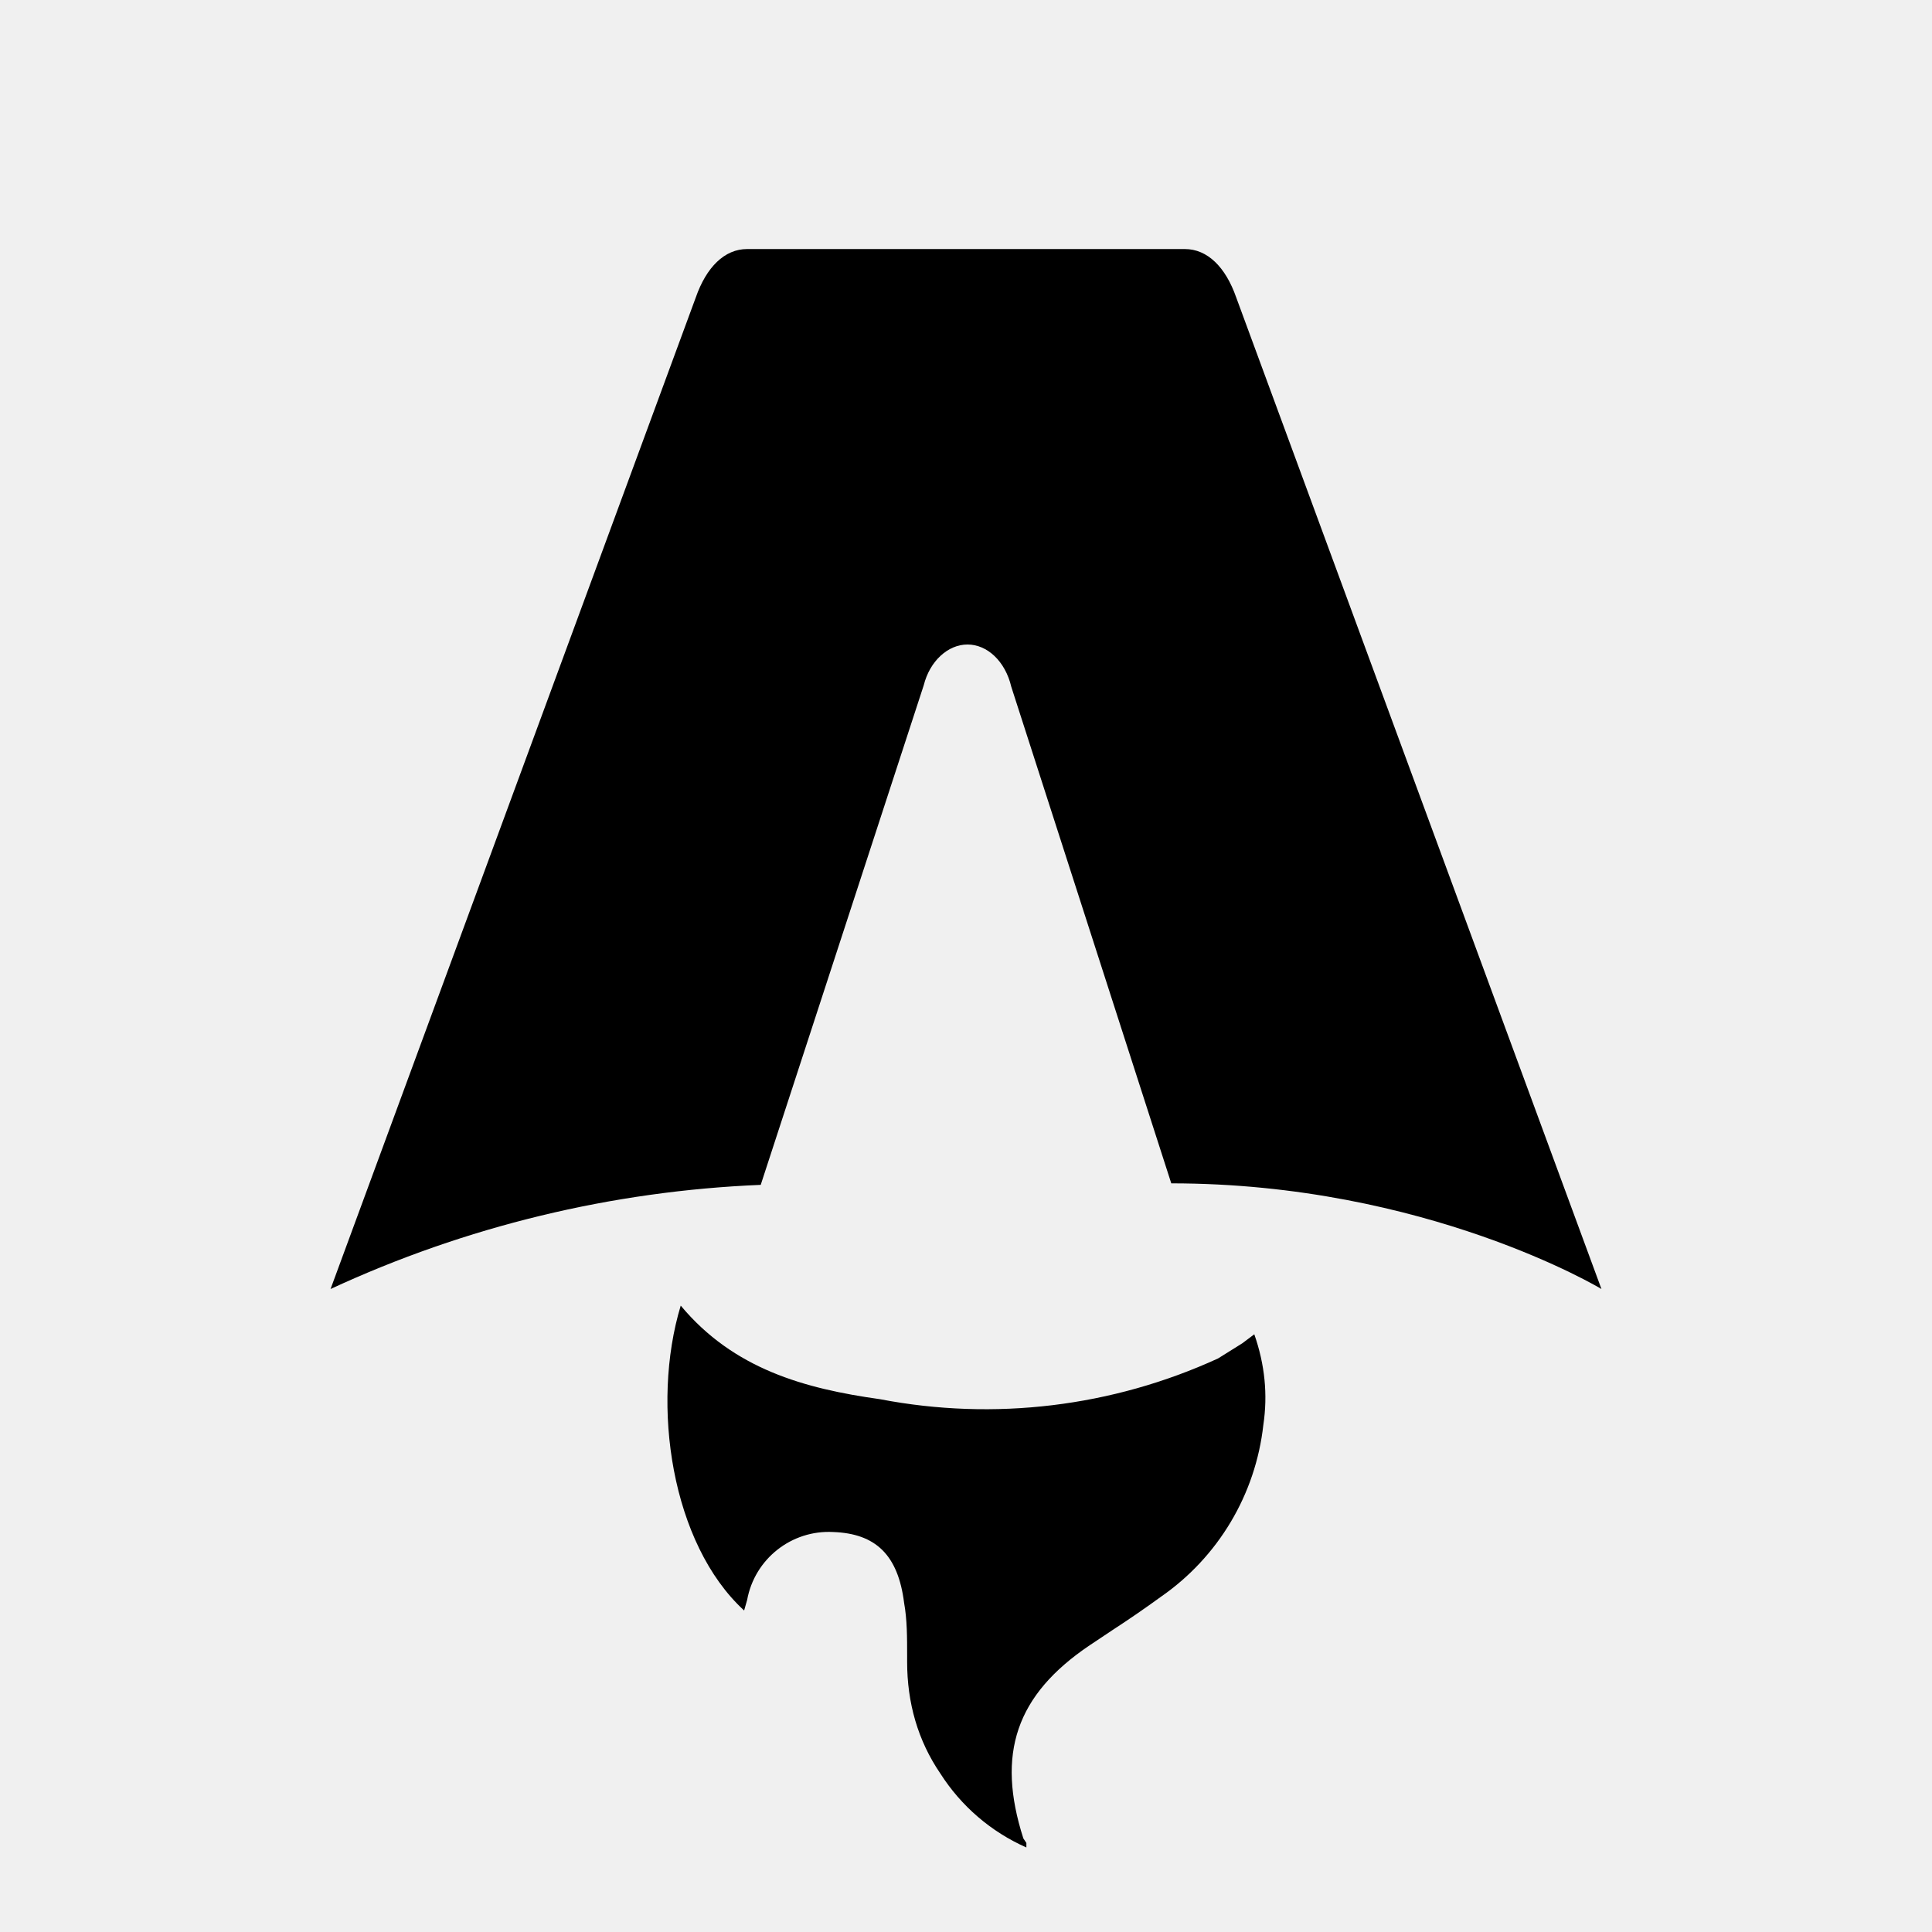
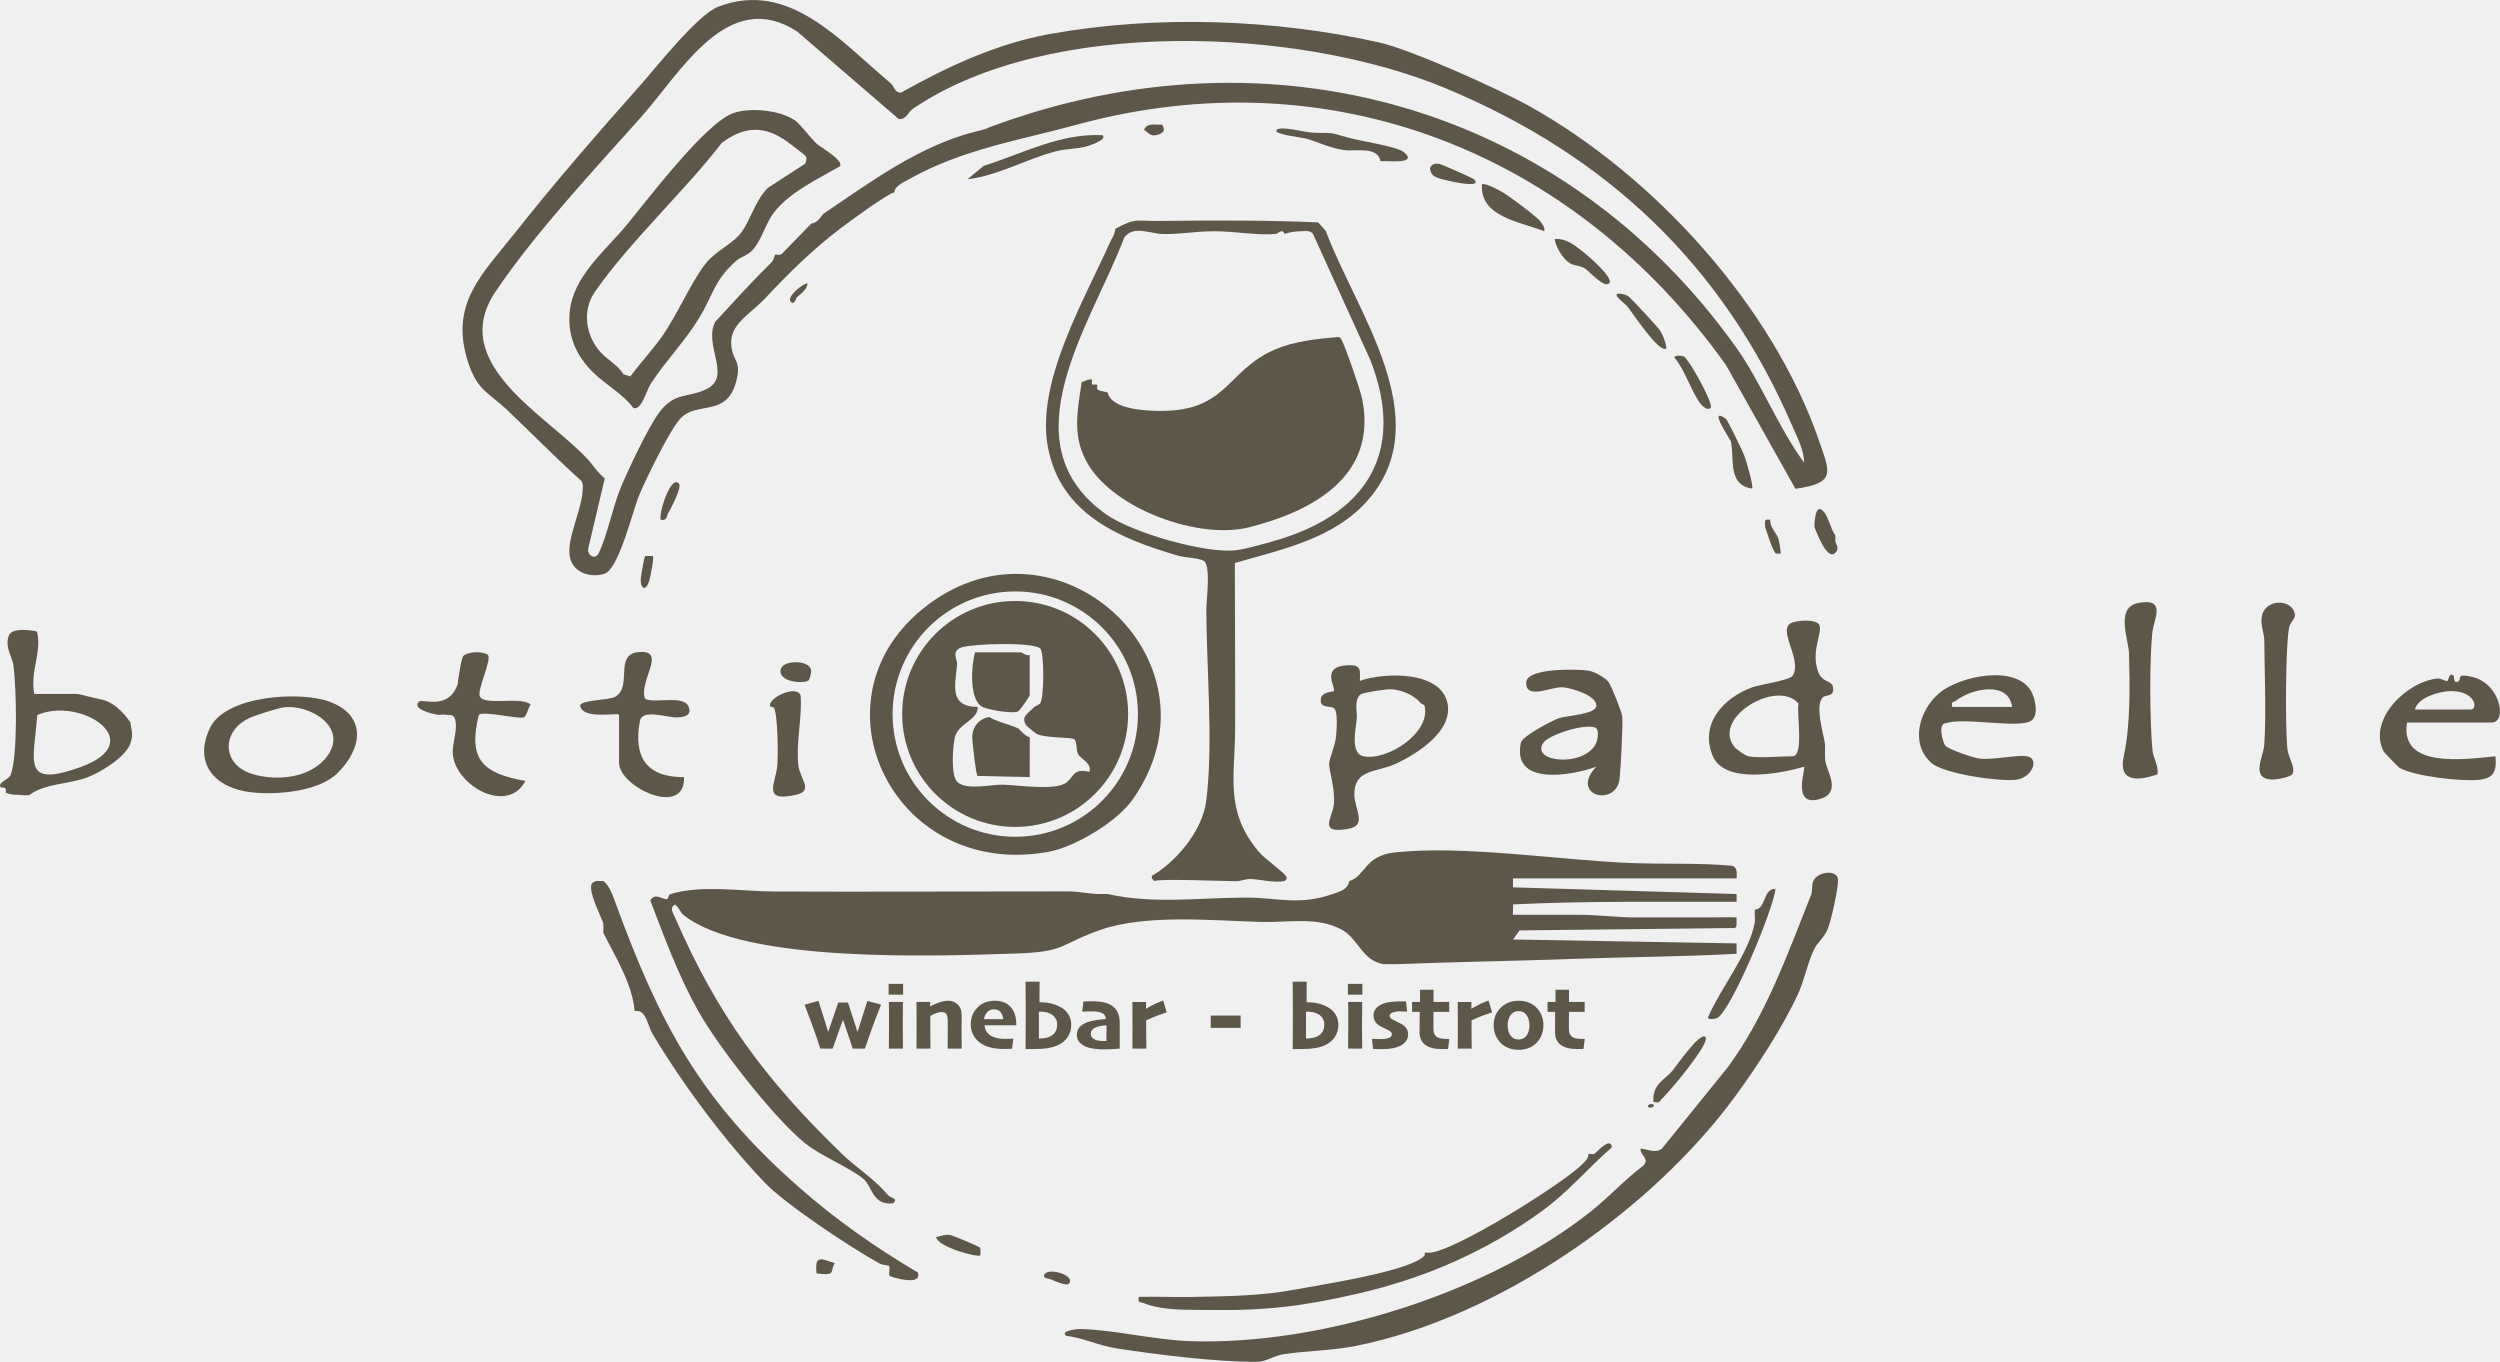
- <svg xmlns="http://www.w3.org/2000/svg" fill="none" viewBox="0 0 128 128">
-   <path d="M50.4 78.5a75.1 75.1 0 0 0-28.5 6.9l24.2-65.7c.7-2 1.9-3.2 3.4-3.2h29c1.5 0 2.7 1.2 3.4 3.2l24.2 65.7s-11.6-7-28.5-7L67 45.5c-.4-1.7-1.6-2.8-2.9-2.8-1.3 0-2.5 1.1-2.9 2.7L50.4 78.5Zm-1.1 28.2Zm-4.2-20.2c-2 6.6-.6 15.8 4.2 20.2a17.5 17.5 0 0 1 .2-.7 5.5 5.5 0 0 1 5.7-4.5c2.8.1 4.3 1.5 4.7 4.7.2 1.1.2 2.3.2 3.5v.4c0 2.7.7 5.2 2.2 7.4a13 13 0 0 0 5.7 4.9v-.3l-.2-.3c-1.8-5.6-.5-9.5 4.4-12.8l1.5-1a73 73 0 0 0 3.2-2.2 16 16 0 0 0 6.8-11.4c.3-2 .1-4-.6-6l-.8.6-1.6 1a37 37 0 0 1-22.4 2.7c-5-.7-9.7-2-13.2-6.2Z" />
-   <style>
-         path { fill: #000; }
-         @media (prefers-color-scheme: dark) {
-             path { fill: #FFF; }
-         }
+ <svg xmlns="http://www.w3.org/2000/svg" id="Layer_2" data-name="Layer 2" viewBox="0 0 961.94 524.02">
+   <defs>
+     <style>
+       .cls-1 {
+         fill: #5c5749;
+       }
    </style>
+   </defs>
+   <g id="Layer_1-2" data-name="Layer 1">
+     <path class="cls-1" d="M14.2,243c2.1,7.53-2.79,15.66-1,24h16.5c.48,0,6.56,1.62,8.94,2.06,5.03.94,8.85,4.99,11.56,8.94.16,2.76,1.33,4.1,0,8-1.8,5.28-11.41,11.12-16.44,13.06-7.15,2.75-16.65,2.32-22.56,6.94-.65-.06-1.36.09-2,0-2.23-.32-4.73.08-7-1,.55-2.78-1.69-1.75-1.92-2.05-1.44-1.86,3.13-2.93,3.82-4.76,2.83-7.62,2.19-33.06,1.14-41.71-.47-3.85-3.45-7.32-1.89-11.84,1.11-3.2,8.37-2.27,10.86-1.63ZM14.34,275.14c-1.33,17.94-6.18,28.15,16.55,20.05,27.1-9.65.07-27.4-16.55-20.05Z" />
+     <path class="cls-1" d="M748.42,286.78c1.08,1.57,10.98,4.84,13.39,5.12,5.4.62,15.47-1.84,18.74-.74,4.06,1.36,1.13,8.16-4.83,8.87-6.46.77-27.82-2.25-32.57-6.47-8.49-7.54-4.56-20.51,3.13-26.96s29.43-11.12,35.33-.5c1.53,2.76,3.09,9.71-.41,11.42-5.6,2.74-24.93-1.55-32.29.7-3.52-.03-1.35,7.32-.49,8.57ZM774.2,272c-1.42-10.21-15.64-7.08-21.74-2.29-.82.64-1.82-.03-1.26,2.29h23Z" />
+     <path class="cls-1" d="M129.75,297.58c-7.22,7.03-23.18,8.36-32.92,7.29-13.97-1.52-22.61-10.88-16.03-24.78,5.91-12.47,34.52-14.29,45.92-10.12,14.58,5.33,12.77,18.11,3.03,27.6ZM108.95,272.22c-2.54.42-10.55,2.93-12.98,4.06-10.82,5.01-10.73,17.86.98,21.49,9.65,2.99,23.14,1.65,29.26-7.25,7.7-11.21-7.84-19.84-17.25-18.29Z" />
+     <path class="cls-1" d="M926.2,278c-3.12,18.02,22.71,14.08,34,13,.53,5.72-.6,8.5-6.44,9.07-6.78.66-24.61-1.33-30.5-4.62-.39-.22-5.83-5.83-6.04-6.22-6.33-11.99,8.45-26.85,20.58-28.15,1.51-.16,2.84.97,3.84.98.55,0,.54-3.69,2.53-2.02.13.11-.16,3.73,1.99,1.92.97-.82-1.25-2.96,5.09-1.5,10.88,2.51,13.6,17.55,7.44,17.55h-32.5ZM929.2,273h21.5c2.89,0,1.83-7.33-8.02-7.07-4.19.11-12.34,2.44-13.48,7.07Z" />
+     <path class="cls-1" d="M176.2,262c.69-3.2.82-6.47,1.97-9.52,1.82-1.83,7.46-1.97,9.45-.58s-4.29,13.77-2.95,16.15c2.02,3.59,15.29-.19,19.52,2.96-.83,1.1-1.69,4.8-2.66,5.04-2.67.66-15.63-2.62-17.28-1-4.35,17.39,1.68,22.55,17.94,25.44-6.91,13.01-26.69,1.99-27.93-10.1-.45-4.36,2.12-9.74.79-13.75-.69-2.1-2.39-1.37-3.86-1.64-.92-.16-2.11.18-3,0-1.79-.36-9.87-2.13-7-4.99,1.4-1.4,11.49,3.67,15-7.01.09-.28-.07-.67,0-1Z" />
+     <path class="cls-1" d="M830.17,297.96c-7.51,2.52-15.3,3.29-12.95-7.3,2.5-11.24,2.32-26.43,1.98-39.16-.14-5.36-5.43-17.79,3.54-19.49,11.11-2.11,5.93,6.32,5.41,11.43-1.11,10.83-.96,34.11.05,45.06.31,3.32,2.42,6.04,1.97,9.45Z" />
+     <path class="cls-1" d="M882.04,297.85c-.75,1.21-6.46,2.24-8.25,2.1-7.85-.62-2.85-8.73-2.55-13.41.8-12.25.1-27.5,0-40.09-.03-3.03-1.46-5.54-1-8.87,1.07-7.8,12.42-7.06,12.78-.93.09,1.45-1.81,2.95-2.16,4.51-1.49,6.62-1.6,39.88-.69,47.36.33,2.73,3.24,7.08,1.87,9.32Z" />
+     <path class="cls-1" d="M321.2,486c-2.07,3.56.74,4.88-7,4-.88-7.78,2.2-5.32,7-4Z" />
+     <path class="cls-1" d="M701.46,268.25c-3.25,3.06.05,13.54.64,17.35.39,2.51-.19,5.07.33,7.67.8,4.02,6.16,11.82-2.29,14.21-10.93,3.1-5.24-11.85-5.95-12.48-8.87,2.64-30.71,6.92-35.24-4.27-5-12.35,4.31-22.23,15.23-26.26,2.76-1.02,14.4-2.69,15.56-4.44,3.9-5.9-5.6-17.1-.87-20.12,2.02-1.29,10.36-1.92,11.23.72,1.08,3.28-3.29,9.72-.62,17.58,1.63,4.82,5.47,3.31,5.79,6.27.76,3.74-2.8,2.81-3.81,3.76ZM672.7,291c3.92.78,12.41,0,17,0s1.47-16.77,2.32-20.29c-8.11-9.62-33.56,5.44-24.68,16.65.83,1.05,4.32,3.43,5.36,3.63Z" />
+     <path class="cls-1" d="M238.2,275c-.87-.87-14.07,2.02-14.98-3.5.16-2.21,11.11-2.01,13.55-3.43,6.71-3.91-.6-16.2,8.9-17.15,11.44-1.14-.25,11.52,2.59,18.02,4.35,2.04,16.87-2.44,17.01,4.57.04,2.19-2.95,2.43-4.59,2.52-4.08.22-13.57-3.53-14.48,1.47-2.55,13.86,2.64,21.63,17.01,21.51.51,15.88-25.01,3.79-25.01-5.5v-18.5Z" />
+     <g>
+       <path class="cls-1" d="M435.81,307.65c-5.99,8.52-22.04,18.21-32.36,20.1-61.17,11.2-94.67-61.97-43.99-96.77,49.94-34.3,112.7,25.03,76.35,76.67ZM437.85,274.77c0-26.07-21.13-47.2-47.2-47.2s-47.2,21.13-47.2,47.2,21.13,47.2,47.2,47.2,47.2-21.13,47.2-47.2Z" />
+       <path class="cls-1" d="M523.21,262c9.45-3.38,31.35-4,33.79,8.75,2.01,10.52-11.36,19.07-19.58,22.96-7.73,3.66-16.24,2.07-16.29,11.79-.03,6.11,5.23,12.09-2.47,13.44-11.63,2.04-6-4.19-5.42-9.41.63-5.71-2.02-13.55-1.82-15.86.19-2.15,2.35-6.88,2.66-10.3.21-2.38.84-9.72-.84-10.9-1.45-1.02-5.07.15-5.07-2.98,0-3.47,4.73-3.22,5.02-3.53,1.11-1.18-5.58-9.58,5.57-10,4.86-.18,4.69,1.61,4.46,6.04ZM546.67,270.55c-2.57-3.1-7.21-5.03-11.26-5.34-1.77-.14-11.06,1.25-11.97,2.03-2.49,2.15-1.2,6.71-1.37,9.14-.25,3.63-2.78,13.57,2.61,14.63,9.02,1.79,25.79-8.88,23.5-19.29-.16-.73-1.18-.77-1.52-1.17Z" />
+       <path class="cls-1" d="M618.85,262.35c1.13,1.29,5.16,11.72,5.35,13.24.33,2.62-.61,20.39-1,23.93-1.22,11.26-19.54,6.7-9-4.51-9.55,3.49-32.72,7.54-28.97-9.31.54-2.41,11.96-8.49,14.77-9.41s14.28-1.45,14.25-4.8c-.04-4.09-9.84-6.8-13-7.05-4.09-.33-14.42,5.13-13.98-1.98.33-5.48,19.28-5,23.46-4.49,2.57.31,6.45,2.45,8.13,4.37ZM614.06,280.13c-3.35-2.09-18.26,2.44-20.37,5.87-4.49,7.28,15.46,9.31,20.31.28.75-1.39,1.38-5.33.06-6.15Z" />
+       <path class="cls-1" d="M297.79,272.35c-.18-.36-1.34-.35-1.41-.49-1.4-3.09,10.2-8.72,11.68-4.21.62,8.95-1.85,17.88-.86,26.86.56,5.08,5.93,9.75-.72,11.27-13.68,3.13-7.9-4.41-7.38-11.46.31-4.2.24-18.92-1.32-21.98Z" />
+       <path class="cls-1" d="M706.2,206c0,.66.03,1.34,0,2-.05,1.16,1.44,2.54.53,4.01-3.24,5.21-7.65-7.05-8.53-9.01.06-.65-.12-1.43,0-2,.17-.76.3-6.07,2.49-4.99,2.62,1.29,3.68,7.83,5.51,9.99Z" />
+       <path class="cls-1" d="M311.05,261.86c-2.08,1.32-11.57.61-10.69-4.21.67-3.68,10.78-3.94,11.7.07.21.9-.49,3.81-1.01,4.15Z" />
+       <path class="cls-1" d="M251.2,214c.57.55-.89,7.72-1.32,9.19-1.5,5.11-3.78,3.05-3.27-1.21.13-1.05,1.31-7.71,1.61-7.98.11-.1,2.88-.1,2.99,0Z" />
+       <g>
+         <path class="cls-1" d="M246.2,33c6.39-7.19,22.19-27.33,30.11-30.39,27.28-10.56,47.07,13.29,66.42,29.42,1.33,1.11,1.48,3.68,3.97,3.61,17.88-10.02,36.78-18.85,57.12-22.53,40.93-7.4,86.29-5.79,126.61,3.17,12.57,2.79,46.43,18.05,58.3,24.7,47.7,26.71,93.27,76.58,111.25,128.75,4.25,12.32,6.42,16.11-9.13,18.36l-26.68-47.54c-58.24-81.83-152.07-119.26-249.96-92.54-21.08,5.75-44.08,9.41-64.51,20.99-1.66.94-5.7,2.69-5.49,5.01-2.03-.01-18.08,11.76-21,14-10.88,8.35-19.89,17.23-29,27-2.47,2.65-7.59,6.48-10.02,9.47-2.17,2.67-3.17,5.28-2.77,8.74.72,6.16,4.04,5.57,1.78,13.79-3.76,13.72-15.08,7.17-21.44,14.06-4.07,4.42-13.1,23.02-15.74,29.26s-7.87,28.8-13.52,30.47-12.56-.58-13.35-7.26,4.37-16.78,4.99-24.17c.12-1.5.38-2.95-.45-4.34-9.8-8.79-19.04-18.26-28.55-27.29-6.87-6.52-11.43-7.32-14.98-18.2-7.4-22.71,5.37-33.95,18.06-50.02,15.15-19.18,31.58-38.08,47.98-56.52ZM317.2,82c18.12-12.21,37.06-26.3,58.96-31.57,4.15-1,2.51-.7,5.27-1.73,107.51-39.84,220.36-7.93,286.59,84.97,9.54,13.38,16.23,30.89,26.16,44.33-.08-4.93-2.58-9.53-4.5-13.99-26.79-62.14-71.59-104.39-133.8-130.2-56.09-23.28-152.24-27.42-204.47,7.94-2.07,1.4-2.57,4.29-5.57,4.07l-39.19-33.75c-26.59-17.14-44.59,15.71-59.95,32.96-18.43,20.68-40.5,44.25-55.95,67.05-18.65,27.54,18.73,47.07,35.08,64.28,2.21,2.33,4.09,5.59,6.88,7.68l-6.32,26.78c-.78,2.65,2.58,4.98,4.03,1.93,3.42-7.2,5.26-17.58,8.56-25.44,2.94-7.02,10.32-22.62,14.55-28.45,6.06-8.34,11.59-5.58,18.67-9.33,9.33-4.94-1.64-16.89,3.02-25.73,7.1-7.7,14.04-15.39,21.54-22.77,1.12-1.1,1.3-2.92,1.43-3.02.25-.18,1.89.38,2.64-.32l11.36-11.68c2.56-.19,3.91-3.27,5-4Z" />
+         <path class="cls-1" d="M446.2,85c.67-.01,1.33,0,2,0,19.62-.25,39.37-.28,58.98.57l2.93,3.25c11.49,30.88,43.18,72.11,16.6,103.2-13.04,15.25-33.2,19.3-51.57,24.6,0,21.31.19,42.62.11,63.93-.07,18.11-4.05,31.48,8.93,46.99,2.64,3.15,8.97,7.33,10.61,9.52.91,1.22-.58,1.83-.59,1.96-4.4.82-9.52-.81-13.5-.8-1.56,0-3.2.84-4.96.84-4.07.02-30.34-1.07-31.54-.04-.39-.19-.81-.97-1-1v-1c9.56-5.53,19.42-17.47,20.89-28.61,2.87-21.85.12-51.46.07-73.85,0-3.53,1.95-17.5-1.18-18.87-2.62-1.15-7.01-1.08-9.99-1.96-22.6-6.65-44.95-16.02-49.79-41.71-4.69-24.91,13.88-56.28,24-79,.91-2.04,1.43-1.76,2-5,7.91-4.42,8.31-2.85,17-3ZM466.2,89c-6.13.03-12.05,1.15-18.55,1.05-5.15-.08-11.51-3.49-15.05,1.31-12.33,32.84-46.05,79.07-6.86,106.63,9.83,6.91,37.87,15.08,49.71,13.74,4.13-.47,13.31-3.08,17.57-4.42,33.69-10.58,47.74-34.38,34.22-68.86l-22.04-48.46c-1.14-1.54-3.25-1.02-5-1-2.28.03-3.86.43-6,1-.71-2.29-2.7-.03-3,0-7.51.75-16.04-1.08-24-1-.33,0-.67,0-1,0Z" />
+         <path class="cls-1" d="M531.2,62c-1.26-5.95-9.57-3.56-14.22-4.28-5.63-.87-9.52-3-14.57-4.43-1.2-.34-12.62-1.56-11.21-3.28s11.03.9,13.55,1.02c8.35.41,5.4-.58,14,1.92,4.56,1.32,18.68,3.34,21.42,5.58,5.2,4.25-4.05,3.55-6.97,3.47-.67-.02-1.33.01-2,0Z" />
+         <path class="cls-1" d="M372.2,69l6.32-5.18c14.94-4.74,29.57-12.66,45.68-11.81,2.19,1.9-6.02,4.34-6.95,4.54-3.73.83-7.19.66-11.26,1.74-11.33,3.01-21.98,9.26-33.79,10.71Z" />
+         <path class="cls-1" d="M578.84,74.38c2.42,1.51,12.69,9.1,13.98,10.97.79,1.15,1.68,2.08,1.38,3.64-9-3.65-24.79-5.41-23.99-17.99.92-.99,7.39,2.6,8.63,3.37Z" />
+         <path class="cls-1" d="M609.78,97.42c1.57,1.23,11.34,9.73,9.42,11.57-2.12,2.03-7.56-4.68-9.64-5.85-1.76-.99-3.76-.88-5.28-1.72-2.74-1.5-5.65-6.24-6.07-9.42,4.65-.46,8.21,2.79,11.57,5.42Z" />
+         <path class="cls-1" d="M664.07,161.14c.65.46,6.49,12.5,7.16,14.33s3.61,11.83,2.96,12.53c-9.79-1.44-6.64-12.11-8.23-18.26-.15-.59-9.12-13.73-1.89-8.6Z" />
+         <path class="cls-1" d="M626.91,114.31c1.16.95,10.95,11.53,11.75,12.74,1.25,1.89,2.28,4.67,2.54,6.95-2.48,2.58-13.57-14.38-15.08-16.18-.6-.71-6.02-4.66-3.41-4.83,1.54,0,2.98.33,4.2,1.32Z" />
+         <path class="cls-1" d="M648,137.23c1.87,1.02,11.61,18.38,10.2,19.77-1.01,1-2.94-.41-3.86-1.63-3.72-4.91-5.92-12.96-10.13-17.87.41-.97,3.07-.66,3.79-.27Z" />
+         <path class="cls-1" d="M567.2,69.02c3.51,3.59-8.96.77-10,.49-3.25-.89-6.79-1.04-6.97-4.93.88-1.47,1.73-1.75,3.4-1.58.74.07,13.04,5.49,13.56,6.02Z" />
+         <path class="cls-1" d="M679.2,203c-.04-2.35-.67-3.49,1.99-3-.38,2.6,2.58,5.57,3.01,7s.95,4.48,1,6h-2c-2.09-3.21-3.62-9.61-4-10Z" />
+         <path class="cls-1" d="M447.2,48c-.05.25,2.23,2.76-1.72,3.86-3.11.87-3.58-.96-5.28-1.86,1-2.87,4.49-1.95,7-2Z" />
+         <path class="cls-1" d="M306.59,114.42c-.34.3-.88,3.38-2.39,1.57s4.54-6.86,6.51-6.97c-.06,2.33-2.57,4.04-4.12,5.4Z" />
+         <path class="cls-1" d="M261.2,186.01c1.39,1.42-3.07,9.59-4.07,11.42-.73,1.33-.43,3.05-2.91,2.57-.88-2.14,3.75-17.31,6.99-13.99Z" />
+         <path class="cls-1" d="M305.89,46.31c1.77,1.19,6.32,7.14,8.43,9.07,1.39,1.27,10.46,6.3,8.88,8.6-8.47,4.87-19.55,10.05-25.54,17.98-2.92,3.87-4.54,9.91-7.46,13.54-2.47,3.06-4.87,3.02-7.04,4.96-8.52,7.63-8.73,12.99-14.13,21.87s-13.13,16.82-18.65,25.35c-1.76,2.73-3.4,10.2-6.63,9.34-4.08-5.44-10.68-9-15.43-13.63-6.42-6.27-9.88-13.71-9.16-22.93,1.1-14,13.67-23.86,22-33.94s30.44-39.37,41.04-43.01c6.65-2.28,17.84-1.13,23.69,2.81ZM302.77,54.43c-8.57-6.24-16.53-5.89-25.06.58-14.68,18.97-35.23,37.81-48.76,57.21-4.79,6.88-3.77,15.83,1.25,22.28,2.88,3.69,7.26,5.53,9.72,9.54l2.64.79c3.49-4.77,7.98-9.62,11.61-14.59,6.38-8.74,11.77-22,17.62-29.16,3.68-4.51,10.33-7.46,13.42-11.58,3.47-4.61,5.52-12.61,10.27-17.23l14.26-9.25c.56-.8.78-2.1.31-2.91-.23-.4-6.2-4.91-7.28-5.7Z" />
+         <path class="cls-1" d="M426.2,151c1.29,5.94,12.29,6.82,17.45,7.05,29.04,1.28,27.63-15.53,47.34-23.75,7.44-3.1,15.97-3.92,23.95-4.64.68.14.96.51,1.27,1.09,1.71,3.3,7.18,19.1,7.93,22.82,5.99,29.64-19.18,43.2-43.55,49.33-19.18,4.82-51.29-6.76-61.78-24.01-6.46-10.63-4.26-20.35-2.62-31.88.7-.08,1.83-.86,3-1,.31-.04.69-.03,1,0-.29,2.74.1,1.79,2,2,.14.42-.31,1.27.14,1.83.53.66,2.88.82,3.86,1.17Z" />
+       </g>
+       <path class="cls-1" d="M434.08,274.71c0,24.01-19.46,43.47-43.47,43.47s-43.47-19.46-43.47-43.47,19.46-43.47,43.47-43.47,43.47,19.46,43.47,43.47ZM397.59,272.4c.76-.8,2.2-1.17,2.67-1.81,1.52-2.09,1.61-19.7-.04-21.1-2.97-2.53-25.83-1.82-30.21-.39-4.08,1.33-1.61,4.69-1.75,6.44-.63,7.9-3.34,16.4,7.95,16.47.1,5.21-7.52,6.23-8.8,11.7-.81,3.44-1.74,15.08,1.18,17.4,3.74,2.96,12.8.73,17.12.81,6.07.11,20.45,2.5,24.73-.89,2.81-2.23,2.44-5.49,8.76-4.03.97-3.61-3.46-4.8-4.47-7.03-.75-1.65-.23-4.67-1.46-5.54-1.15-.82-10.26-.38-14.13-1.91-.67-.27-4.22-3.23-4.38-3.53-1.87-3.38.59-4.27,2.82-6.59Z" />
+       <path class="cls-1" d="M396.2,252v15.5c0,.39-3.76,6.02-4.66,6.33-2.35.81-12.1-.74-14.05-2.13-4.55-3.24-3.79-15.77-2.29-20.71h17.5c.54,0,2.22,1.55,3.5,1Z" />
+       <path class="cls-1" d="M391.89,280.33c.3.16,2.48,2.96,4.34,3.36l-.02,15.32-20.07-.44c-.63-.44-2.06-13.11-2.04-15.08.05-3.93,2.78-7.09,6.59-7.59,3.07,1.93,8.5,3.03,11.19,4.43Z" />
+     </g>
+     <path class="cls-1" d="M519.2,339c6.22-1.85,5.76-9.75,17.49-11.01,26.39-2.83,62.64,2.86,89.97,4.05,13.28.58,26.62-.13,39.9,1.1,2.09.68,1.69,2.99,1.64,4.85h-86.01s-.05,3.44-.05,3.44l86.06,2.57v2.99c-28.69.08-57.51-.4-86.01,1.01.14.71-.2,4,0,4h25.5c6.86,0,13.68.89,20.5,1,.67.01,1.33-.01,2,0,2,.03,4-.03,6,0,.67.01,1.33,0,2,0,2.33.03,4.67,0,7,0,.67,0,1.33,0,2,0,2.99,0,6.01.01,9,0,.67,0,1.33,0,2,0,3.29-.01,6.67-.15,10,0-.06.66.04,1.34,0,2-.13.08.49,2.42-1.42,2.09l-82.08.91-2.51,3.49,86.01,1.51v3.99c-20.84,1.15-41.7,1.2-62.55,1.96-22.84.84-45.76,1.16-68.46,2.04-1.66.06-3.34-.07-5,0-8.26-1.6-9.51-9.91-16.1-13.4-9.38-4.96-20.42-2.58-30.37-2.84-18.68-.49-44.62-3.12-62.24,3.03-16.11,5.62-12.86,8.48-32.78,9.12-30.28.97-104.35,3.88-127.74-14.88-1.28-1.02-1.75-3.03-3.26-4-2.21,1.34-.72,3.24.02,4.96,16.37,37.68,34.85,62.48,63.86,90.63,6.28,6.09,12.33,9.46,18.22,16.34.9,1.05,4.01,1.05,1.89,3.06-8.06.96-8.05-6.64-11.53-9.47-5.29-4.3-16.37-8.84-22.22-13.51-11.92-9.53-33.69-37.48-41.27-51.01s-13.04-28.37-18.44-42.54c1.92-3.15,4.47-.42,6.38-.48.56-.02.53-1.68,1.35-1.94,11.7-3.72,27.61-1.08,39.7-1.03,37.86.16,75.68-.06,113.54-.04,4.19,0,8.24,1.13,13,1,.67-.02,1.34.03,2,0,17.54,3.99,35.6,1.38,53.33,1.38,12.19,0,20.12,3.17,33.2-1.35,2.82-.97,5.87-1.72,6.47-5.03Z" />
+     <path class="cls-1" d="M667.82,421.63c-32.34,44.25-91.55,85.46-146.22,96.26-9.4,1.86-18.56,1.79-27.8,3.2-3.36.51-6.87,2.9-10.08,2.91-15.84.05-37.92-2.69-53.89-5.14-7.24-1.11-12.6-3.99-19.63-4.88-2.46-2.04,4.54-2.63,5.33-2.61,12.91.27,28.44,4.15,42.13,4.66,50.48,1.86,115.45-18.62,154.89-50.24,6.75-5.41,12.77-12.03,19.69-17.23,2.66-2.6-1.04-3.87-1.04-6.57,2.94.1,5.54,1.98,8.27-.03l25.14-31.06c14.76-19.9,23.19-43.75,32.3-66.7.58-1.46.06-3.44.81-5.19,1.56-3.65,9.26-4.65,9.51-.53.19,3.1-2.66,15.84-3.99,19.05s-3.97,5.13-5.23,7.77c-2.58,5.35-3.7,11.7-6.07,16.93-5.74,12.64-15.87,28.12-24.12,39.4Z" />
+     <path class="cls-1" d="M231.2,339c.33,0,.67-.01,1,0,2.18,1.59,3.59,5.54,4.49,8.01,17.23,47.22,32.97,76.71,70.99,110.04,14.09,12.35,29.24,23.01,45.43,32.54,2.09,5.54-10.41,1.82-10.82,1.3-.53-.69.36-3.06-.2-3.77-.25-.31-2.53-.35-3.57-.91-10.66-5.8-36.3-22.8-44.32-31.21-15.37-16.12-31.6-37.84-43.19-57.31-1.65-2.78-2.36-8.64-5.81-8.69h-1c-.92-10.66-7.76-21.39-12-30-.26-.53.27-2.87-.24-4.22-1.3-3.44-5.57-11.66-4.29-14.72.25-.61,1.35-.78,1.53-1.06.67,0,1.33.01,2,0Z" />
+     <path class="cls-1" d="M611.2,444c.58-.14,1.5.24,2.29-.02.42-.14,6.38-7.07,6.7-2.5-9.05,7.89-16.95,17.29-26.66,24.35-21.47,15.62-45.15,25.95-71.07,31.93-20.57,4.74-35.23,6.63-56.8,6.28-8.09-.13-17.88.43-25.46-2.59-1.61-.64-2.44.1-2-2.45,6.83-.17,13.7.19,20.54.04,14.01-.31,26.4-.34,40.07-2.93,9.15-1.74,44.49-7.02,49.39-13.11.15-.19-.13-.69,0-1,.66-.02,1.34.03,2,0,9.39-.49,50.96-26.41,58.53-33.94,1.2-1.2,2.43-2.17,2.47-4.06Z" />
+     <path class="cls-1" d="M675.2,350c4.38-.13,3.13-8.24,7.99-7.99-.81,7.91-17.49,47.89-22.68,49.81-.74.27-3.35.63-3.33-.33,4.75-11.13,15.88-24.78,18.01-36.49.15-.82.02-2.07,0-3,0-.33.04-.68,0-1s.07-.7,0-1Z" />
+     <path class="cls-1" d="M656.2,399.01c2.13,2.23-14.2,21.45-16.7,23.75-1.1,1.02-.64,1.8-3.29,1.24-.56-6.86,4.38-8.52,7.39-12.1,1.25-1.49,10.55-15.04,12.6-12.89Z" />
+     <path class="cls-1" d="M377.12,480.1c.21.26.18,2.8.08,2.9-.95.99-16.33-3.14-16.99-6.98,1.89-.43,3.14-1.07,5.22-.84,1.23.14,11.29,4.43,11.69,4.92Z" />
+     <path class="cls-1" d="M411.2,494c-.88.89-5.52-1.13-6.8-1.73-.6-.28-4-.35-2.19-2.25,2.16-2.26,11.94,1.02,8.99,3.98Z" />
+     <path class="cls-1" d="M636.2,425.01c.68.35-.59,1.7-1.99.98-.68-.35.59-1.7,1.99-.98Z" />
+   </g>
+   <g id="Layer_2-2" data-name="Layer 2">
+     <g>
+       <path class="cls-1" d="M339.03,386.54c-1.59,3.97-2.98,7.63-4.16,10.96s-1.87,5.32-2.07,5.97h-4.73c-.11-.38-.48-1.54-1.13-3.51s-1.5-4.45-2.54-7.46h-.09c-.93,2.58-1.78,4.95-2.55,7.1s-1.23,3.45-1.37,3.87h-4.73c-.21-.71-.86-2.63-1.95-5.75s-2.47-6.83-4.13-11.13l5.35-1.48,3.7,11.83h.09l3.81-11.18h3.76l3.62,11.18h.09l3.73-11.78,5.28,1.37Z" />
+       <path class="cls-1" d="M347.5,382.73h-5.57v-4.15h5.57v4.15ZM347.41,403.47h-5.4c0-.56,0-1.76.03-3.59s.03-3.54.03-5.13c0-1.35,0-2.76,0-4.24s-.02-3.14-.04-4.99h5.4c-.01,1.68-.03,3.17-.04,4.49s-.03,2.82-.03,4.49c0,2.67.01,4.7.04,6.09s.04,2.35.04,2.87Z" />
+       <path class="cls-1" d="M370.02,403.47h-5.4c0-.36,0-1.26.03-2.68s.03-2.55.03-3.38c0-.59,0-1.42,0-2.49s-.01-1.88-.03-2.43c-.02-1.08-.21-1.86-.55-2.35s-.96-.73-1.84-.73c-.59,0-1.27.15-2.07.45s-1.54.65-2.24,1.06c0,.07,0,.73,0,1.97s0,2.29,0,3.13c0,1.27.01,2.78.04,4.55s.04,2.74.04,2.9h-5.4c0-.27,0-1.09.03-2.46s.03-3.37.03-5.99c0-1.51,0-3.05-.02-4.61s-.02-3.19-.04-4.88h5.29l-.02,1.67.02.04c1.11-.62,2.29-1.14,3.53-1.55s2.34-.62,3.29-.62c1.62,0,2.9.5,3.86,1.5s1.43,2.35,1.43,4.05c0,1.42,0,2.6-.03,3.54s-.03,1.74-.03,2.38c0,1.09.01,2.43.04,4.02s.04,2.56.04,2.91Z" />
+       <path class="cls-1" d="M391.06,394.49h-12.2c.01.9.27,1.74.76,2.5s1.26,1.39,2.28,1.87c.71.32,1.47.54,2.26.68s1.66.2,2.61.2c.75,0,1.4-.01,1.95-.04s.96-.04,1.21-.05l-.54,3.85c-.25.02-.66.05-1.24.08s-1.25.04-2,.04c-2.04,0-3.85-.23-5.44-.68s-2.94-1.13-4.05-2.05c-.94-.77-1.69-1.73-2.27-2.87s-.86-2.39-.86-3.76.21-2.57.63-3.64,1.11-2.09,2.06-3.06c.79-.81,1.76-1.43,2.92-1.86s2.34-.65,3.53-.65c1.27,0,2.4.18,3.39.54s1.85.89,2.57,1.61c.84.84,1.46,1.86,1.85,3.05s.58,2.6.58,4.23ZM386.01,392.13c-.11-1.15-.46-2.06-1.06-2.74s-1.43-1.02-2.49-1.02-1.88.34-2.55,1.01-1.1,1.59-1.3,2.75h7.4Z" />
+       <path class="cls-1" d="M412.19,394.24c0,1.86-.46,3.47-1.39,4.83s-2.21,2.41-3.87,3.15c-1.17.52-2.52.88-4.05,1.11s-3.4.33-5.6.33c-.62,0-1.13,0-1.52,0s-.78,0-1.15,0c0-.82,0-2.35.03-4.6s.03-5.24.03-8.97c0-2.72,0-5.07-.02-7.06s-.02-3.76-.04-5.32h5.4l-.05,7.89c1.85.05,3.4.23,4.63.54s2.34.74,3.31,1.29c1.39.71,2.46,1.66,3.19,2.85s1.1,2.51,1.1,3.97ZM406.77,394.17c0-1.02-.27-1.9-.82-2.63s-1.26-1.28-2.15-1.64c-.53-.23-1.09-.4-1.68-.49s-1.2-.14-1.82-.14h-.56c0,.21,0,.92,0,2.12s0,2.21,0,3.01c0,1.32,0,2.33,0,3.01s0,1.42,0,2.19c.89,0,1.73-.07,2.52-.22s1.46-.37,2-.68c.84-.47,1.47-1.07,1.89-1.79s.62-1.64.62-2.74Z" />
+       <path class="cls-1" d="M430.85,394.13c0,2.87,0,5.08,0,6.64,0,1.56,0,2.46,0,2.7-.19.02-.95.08-2.29.17s-2.75.13-4.25.13c-.98,0-2.11-.08-3.37-.25s-2.31-.43-3.16-.79c-1.08-.47-1.92-1.09-2.53-1.85s-.91-1.67-.91-2.7c0-1.12.33-2.09.98-2.88s1.67-1.45,3.05-1.97c.93-.35,2.07-.63,3.43-.83s2.59-.34,3.69-.42c-.04-.63-.2-1.15-.5-1.56s-.81-.72-1.52-.94c-.47-.15-.99-.26-1.56-.33s-1.25-.1-2.03-.1c-.71,0-1.32.01-1.83.04s-1.05.05-1.63.07l.47-3.92c.23-.01.61-.03,1.12-.04s1.24-.03,2.18-.03c1.98,0,3.63.17,4.95.51,1.32.34,2.43.9,3.33,1.69.83.71,1.44,1.58,1.82,2.61.38,1.03.57,2.37.57,4.05ZM425.76,397.37v-1.31c0-.5,0-1.02-.02-1.57-.34.01-.94.08-1.81.2s-1.64.33-2.32.62c-.47.19-.9.48-1.29.88s-.59.89-.59,1.48c0,.66.17,1.18.52,1.56s.79.69,1.34.9c.4.14.85.25,1.35.32s1.05.11,1.63.11c.15,0,.33,0,.53,0s.41,0,.63,0c0-.15,0-.51,0-1.07s0-1.26,0-2.09Z" />
+       <path class="cls-1" d="M448.91,389.53c-.96.29-2.04.66-3.23,1.11s-2.75,1.1-4.66,1.97c0,.29,0,.83,0,1.6s0,1.56,0,2.36c0,1.24.01,2.63.04,4.17s.04,2.45.04,2.74h-5.4c0-.35,0-1.23.03-2.64s.03-3.29.03-5.64c0-1.12,0-2.54-.02-4.25s-.02-3.52-.04-5.41h5.27l-.02,2.58.04.02c1.11-.69,2.31-1.34,3.59-1.94s2.27-1.01,2.99-1.22l1.37,4.57Z" />
+       <path class="cls-1" d="M477.37,395.49h-11.51v-4.73h11.51v4.73Z" />
+       <path class="cls-1" d="M514.97,394.24c0,1.86-.46,3.47-1.39,4.83s-2.21,2.41-3.87,3.15c-1.17.52-2.52.88-4.05,1.11s-3.4.33-5.6.33c-.62,0-1.13,0-1.52,0s-.78,0-1.15,0c0-.82,0-2.35.03-4.6s.03-5.24.03-8.97c0-2.72,0-5.07-.02-7.06s-.02-3.76-.04-5.32h5.4l-.05,7.89c1.85.05,3.4.23,4.63.54s2.34.74,3.31,1.29c1.39.71,2.46,1.66,3.19,2.85s1.1,2.51,1.1,3.97ZM509.55,394.17c0-1.02-.27-1.9-.82-2.63s-1.26-1.28-2.15-1.64c-.53-.23-1.09-.4-1.68-.49s-1.2-.14-1.82-.14h-.56c0,.21,0,.92,0,2.12s0,2.21,0,3.01c0,1.32,0,2.33,0,3.01s0,1.42,0,2.19c.89,0,1.73-.07,2.52-.22s1.46-.37,2-.68c.84-.47,1.47-1.07,1.89-1.79s.62-1.64.62-2.74Z" />
+       <path class="cls-1" d="M524.21,382.73h-5.57v-4.15h5.57v4.15ZM524.12,403.47h-5.4c0-.56,0-1.76.03-3.59s.03-3.54.03-5.13c0-1.35,0-2.76,0-4.24s-.02-3.14-.04-4.99h5.4c-.01,1.68-.03,3.17-.04,4.49s-.03,2.82-.03,4.49c0,2.67.01,4.7.04,6.09s.04,2.35.04,2.87Z" />
+       <path class="cls-1" d="M541.81,398.06c0,.96-.27,1.8-.8,2.51s-1.21,1.29-2.03,1.74c-.86.47-1.91.81-3.16,1.04s-2.52.33-3.8.33c-.86.01-1.63,0-2.31-.04s-1.15-.05-1.4-.05l-.42-3.87c.27.01.71.03,1.34.06s1.3.04,2.04.04c.39,0,.83-.02,1.32-.06s.96-.13,1.39-.25c.64-.18,1.07-.4,1.27-.66s.31-.57.31-.92c0-.33-.11-.6-.34-.83s-.59-.47-1.08-.74c-.4-.23-.91-.49-1.55-.77s-1.2-.57-1.71-.88c-.81-.49-1.41-1.08-1.8-1.75s-.59-1.42-.59-2.24c0-.89.25-1.7.76-2.42s1.27-1.33,2.3-1.84c.84-.41,1.84-.7,2.98-.86s2.22-.26,3.23-.28c.84-.01,1.55,0,2.11,0s.94.03,1.12.03l.46,3.88c-.18,0-.51-.01-.99-.04s-1.09-.04-1.82-.04c-.5,0-.98.03-1.42.1s-.84.16-1.2.27c-.45.15-.78.35-.99.59s-.33.5-.33.78c0,.34.14.63.41.88s.64.48,1.08.7c.43.23.98.5,1.63.81s1.16.57,1.54.79c.81.49,1.42,1.06,1.84,1.7s.62,1.4.62,2.28Z" />
+       <path class="cls-1" d="M557.68,399.74l-.51,3.85c-.16.01-.44.02-.83.04s-.89.02-1.51.02c-2.85,0-5-.54-6.44-1.63s-2.17-2.7-2.17-4.84c0-1.37,0-2.64.02-3.81s.02-2.5.02-4.02h-2.92v-3.83h3.06v-4.69h5.19v4.69h6.03v3.83h-6.03c0,.26,0,.77-.02,1.54s-.02,1.4-.02,1.89c0,.39,0,.86,0,1.42s0,1.14,0,1.75c0,1.28.36,2.23,1.07,2.86s2.03.94,3.96.94h1.09Z" />
+       <path class="cls-1" d="M574.1,389.53c-.96.29-2.04.66-3.23,1.11s-2.75,1.1-4.66,1.97c0,.29,0,.83,0,1.6s0,1.56,0,2.36c0,1.24.01,2.63.04,4.17s.04,2.45.04,2.74h-5.4c0-.35,0-1.23.03-2.64s.03-3.29.03-5.64c0-1.12,0-2.54-.02-4.25s-.02-3.52-.04-5.41h5.27l-.02,2.58.04.02c1.11-.69,2.31-1.34,3.59-1.94s2.27-1.01,2.99-1.22l1.37,4.57Z" />
+       <path class="cls-1" d="M593.87,394.52c0,1.36-.26,2.66-.77,3.89s-1.28,2.32-2.3,3.24c-.86.77-1.83,1.35-2.92,1.73s-2.28.57-3.57.57-2.44-.19-3.55-.57-2.1-.95-2.95-1.71c-.98-.88-1.74-1.95-2.28-3.2s-.8-2.58-.8-3.99.23-2.64.69-3.77,1.17-2.16,2.13-3.08c.87-.84,1.88-1.48,3.03-1.92s2.39-.65,3.72-.65,2.56.2,3.67.6,2.12,1.01,3.01,1.85c.97.93,1.7,1.97,2.18,3.14s.72,2.46.72,3.88ZM588.51,394.59c0-.83-.13-1.66-.38-2.48s-.66-1.51-1.22-2.06c-.33-.33-.72-.58-1.18-.75s-.93-.25-1.42-.25c-.59,0-1.09.09-1.52.27s-.84.48-1.24.91c-.47.48-.83,1.11-1.08,1.9s-.38,1.57-.38,2.36c0,.91.13,1.75.38,2.52s.68,1.43,1.27,2c.33.33.71.57,1.16.73s.91.24,1.41.24,1.01-.09,1.49-.28.88-.46,1.22-.81c.48-.52.85-1.15,1.11-1.92s.39-1.55.39-2.37Z" />
+       <path class="cls-1" d="M609.8,399.74l-.51,3.85c-.16.01-.44.02-.83.04s-.89.02-1.51.02c-2.85,0-5-.54-6.44-1.63s-2.17-2.7-2.17-4.84c0-1.37,0-2.64.02-3.81s.02-2.5.02-4.02h-2.92v-3.83h3.06v-4.69h5.19v4.69h6.03v3.83h-6.03c0,.26,0,.77-.02,1.54s-.02,1.4-.02,1.89c0,.39,0,.86,0,1.42s0,1.14,0,1.75c0,1.28.36,2.23,1.07,2.86s2.03.94,3.96.94h1.09Z" />
+     </g>
+   </g>
</svg>
